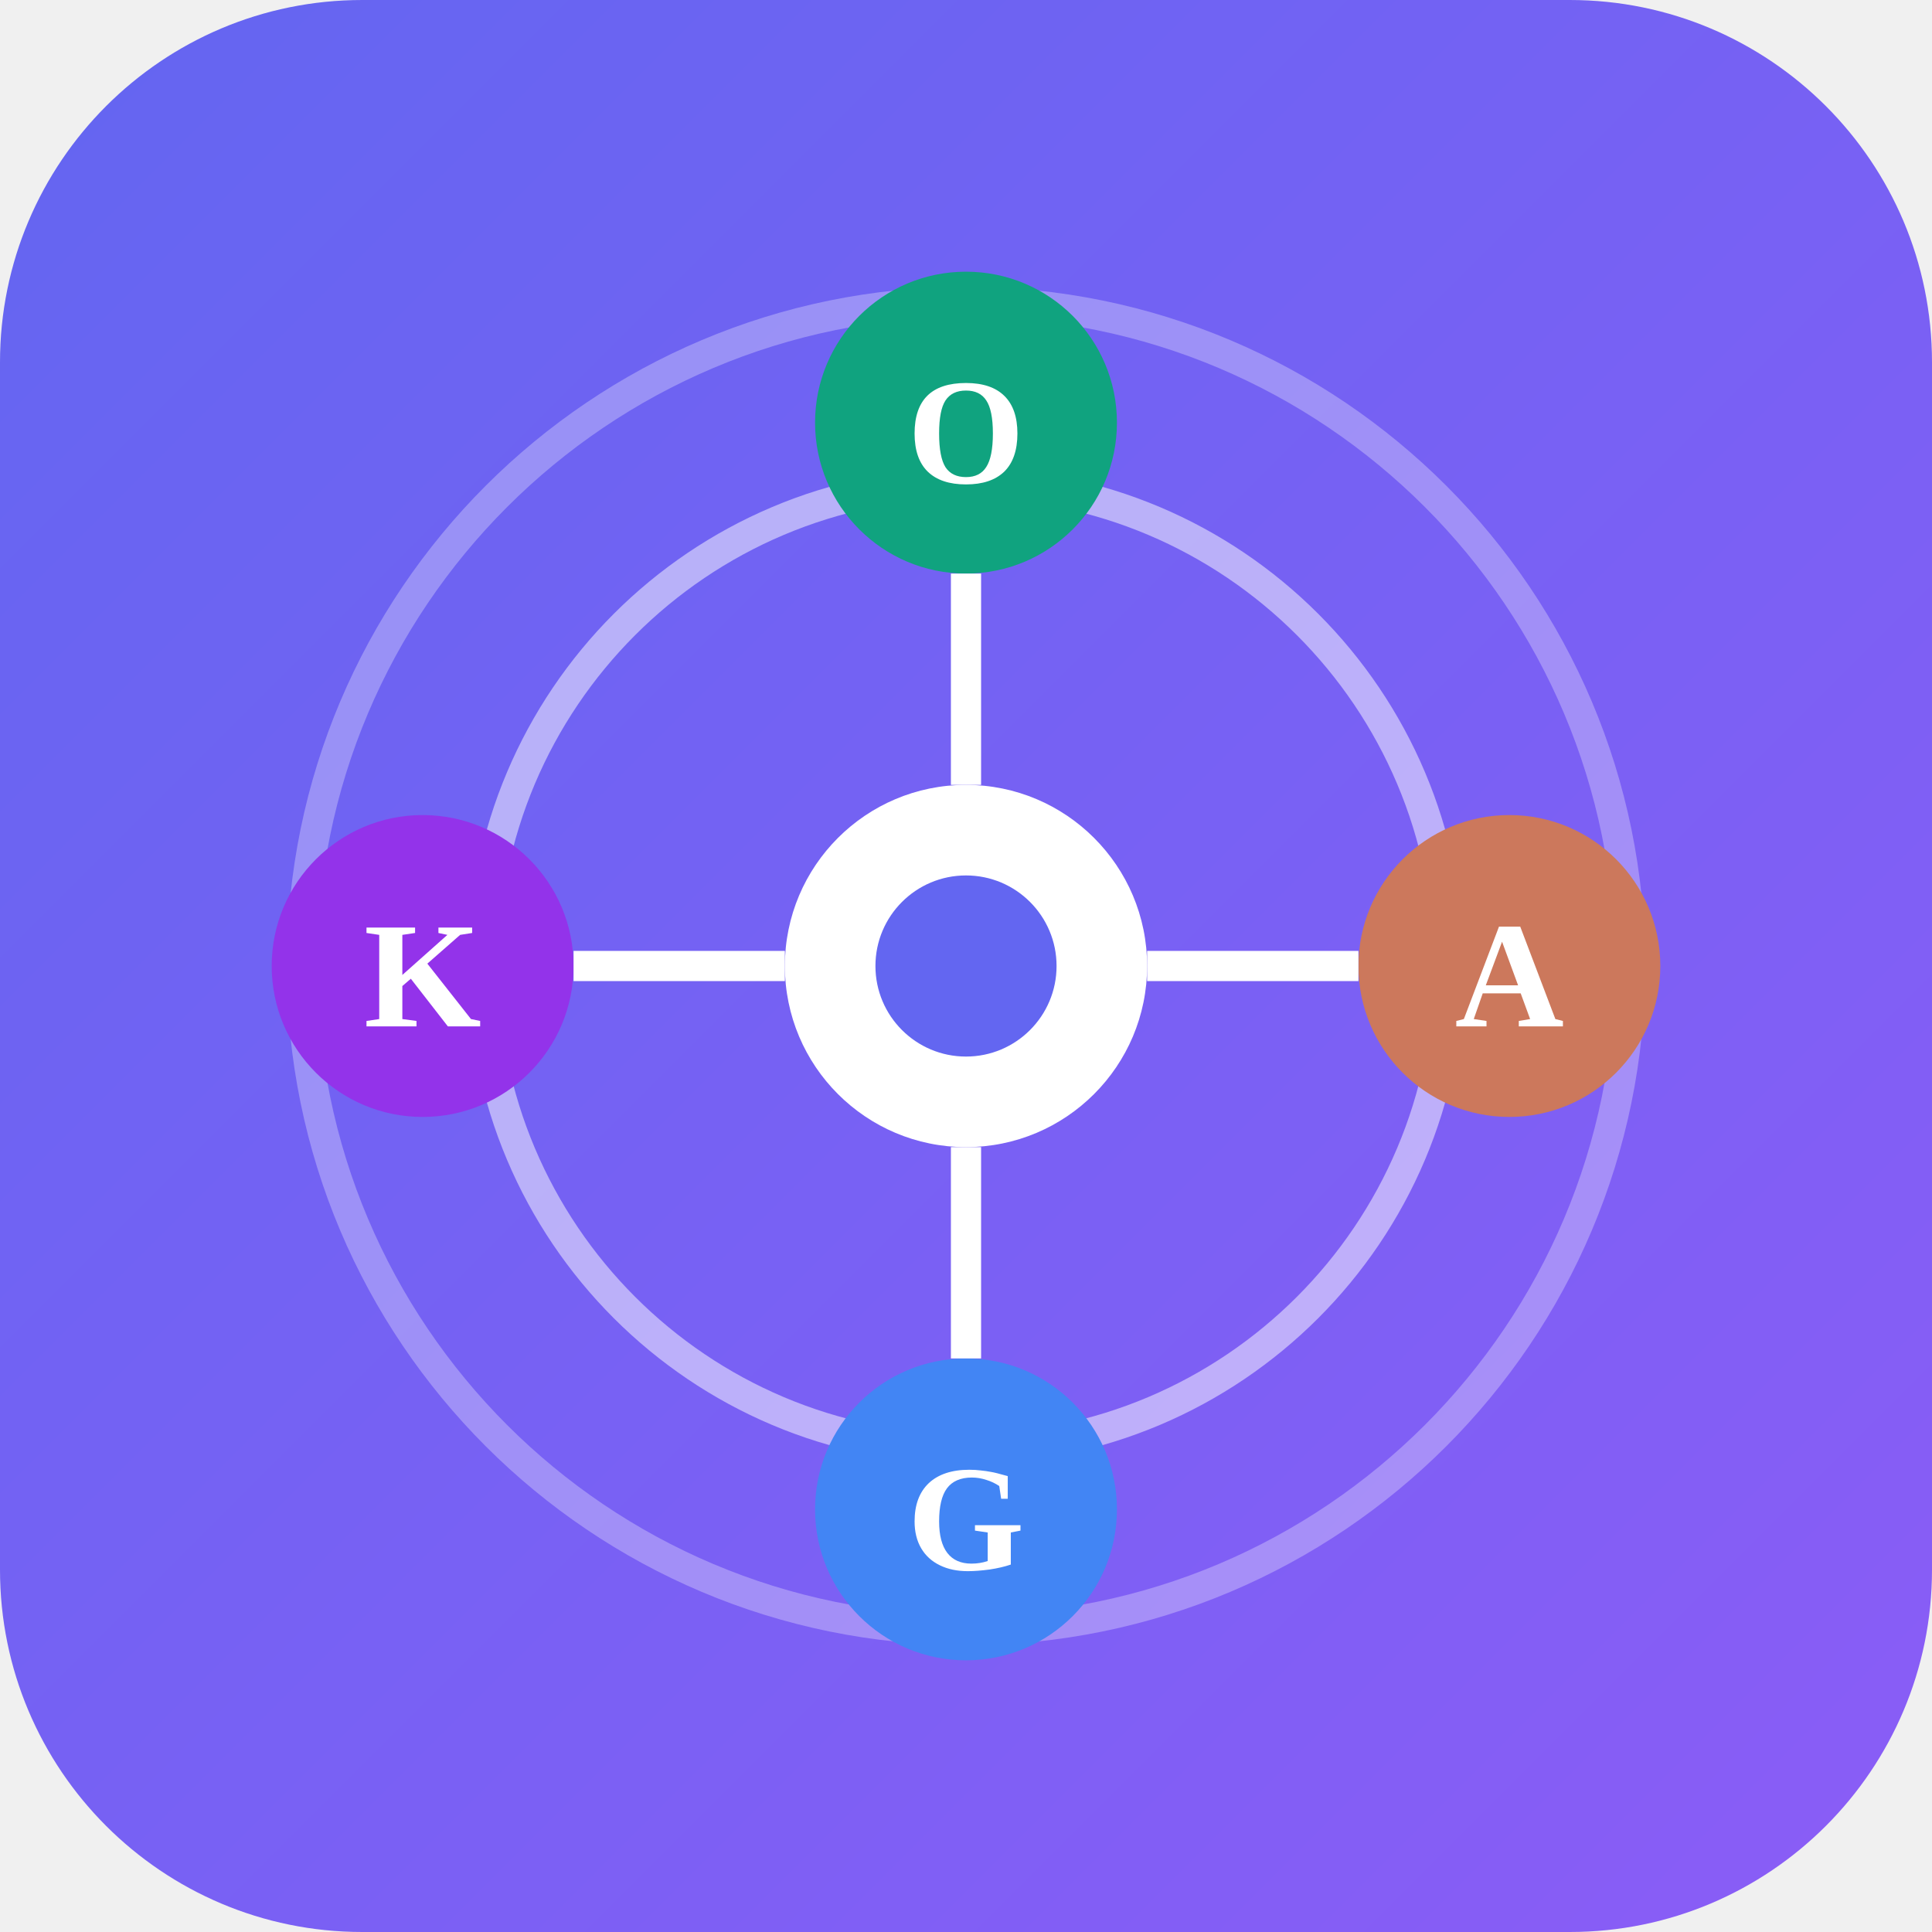
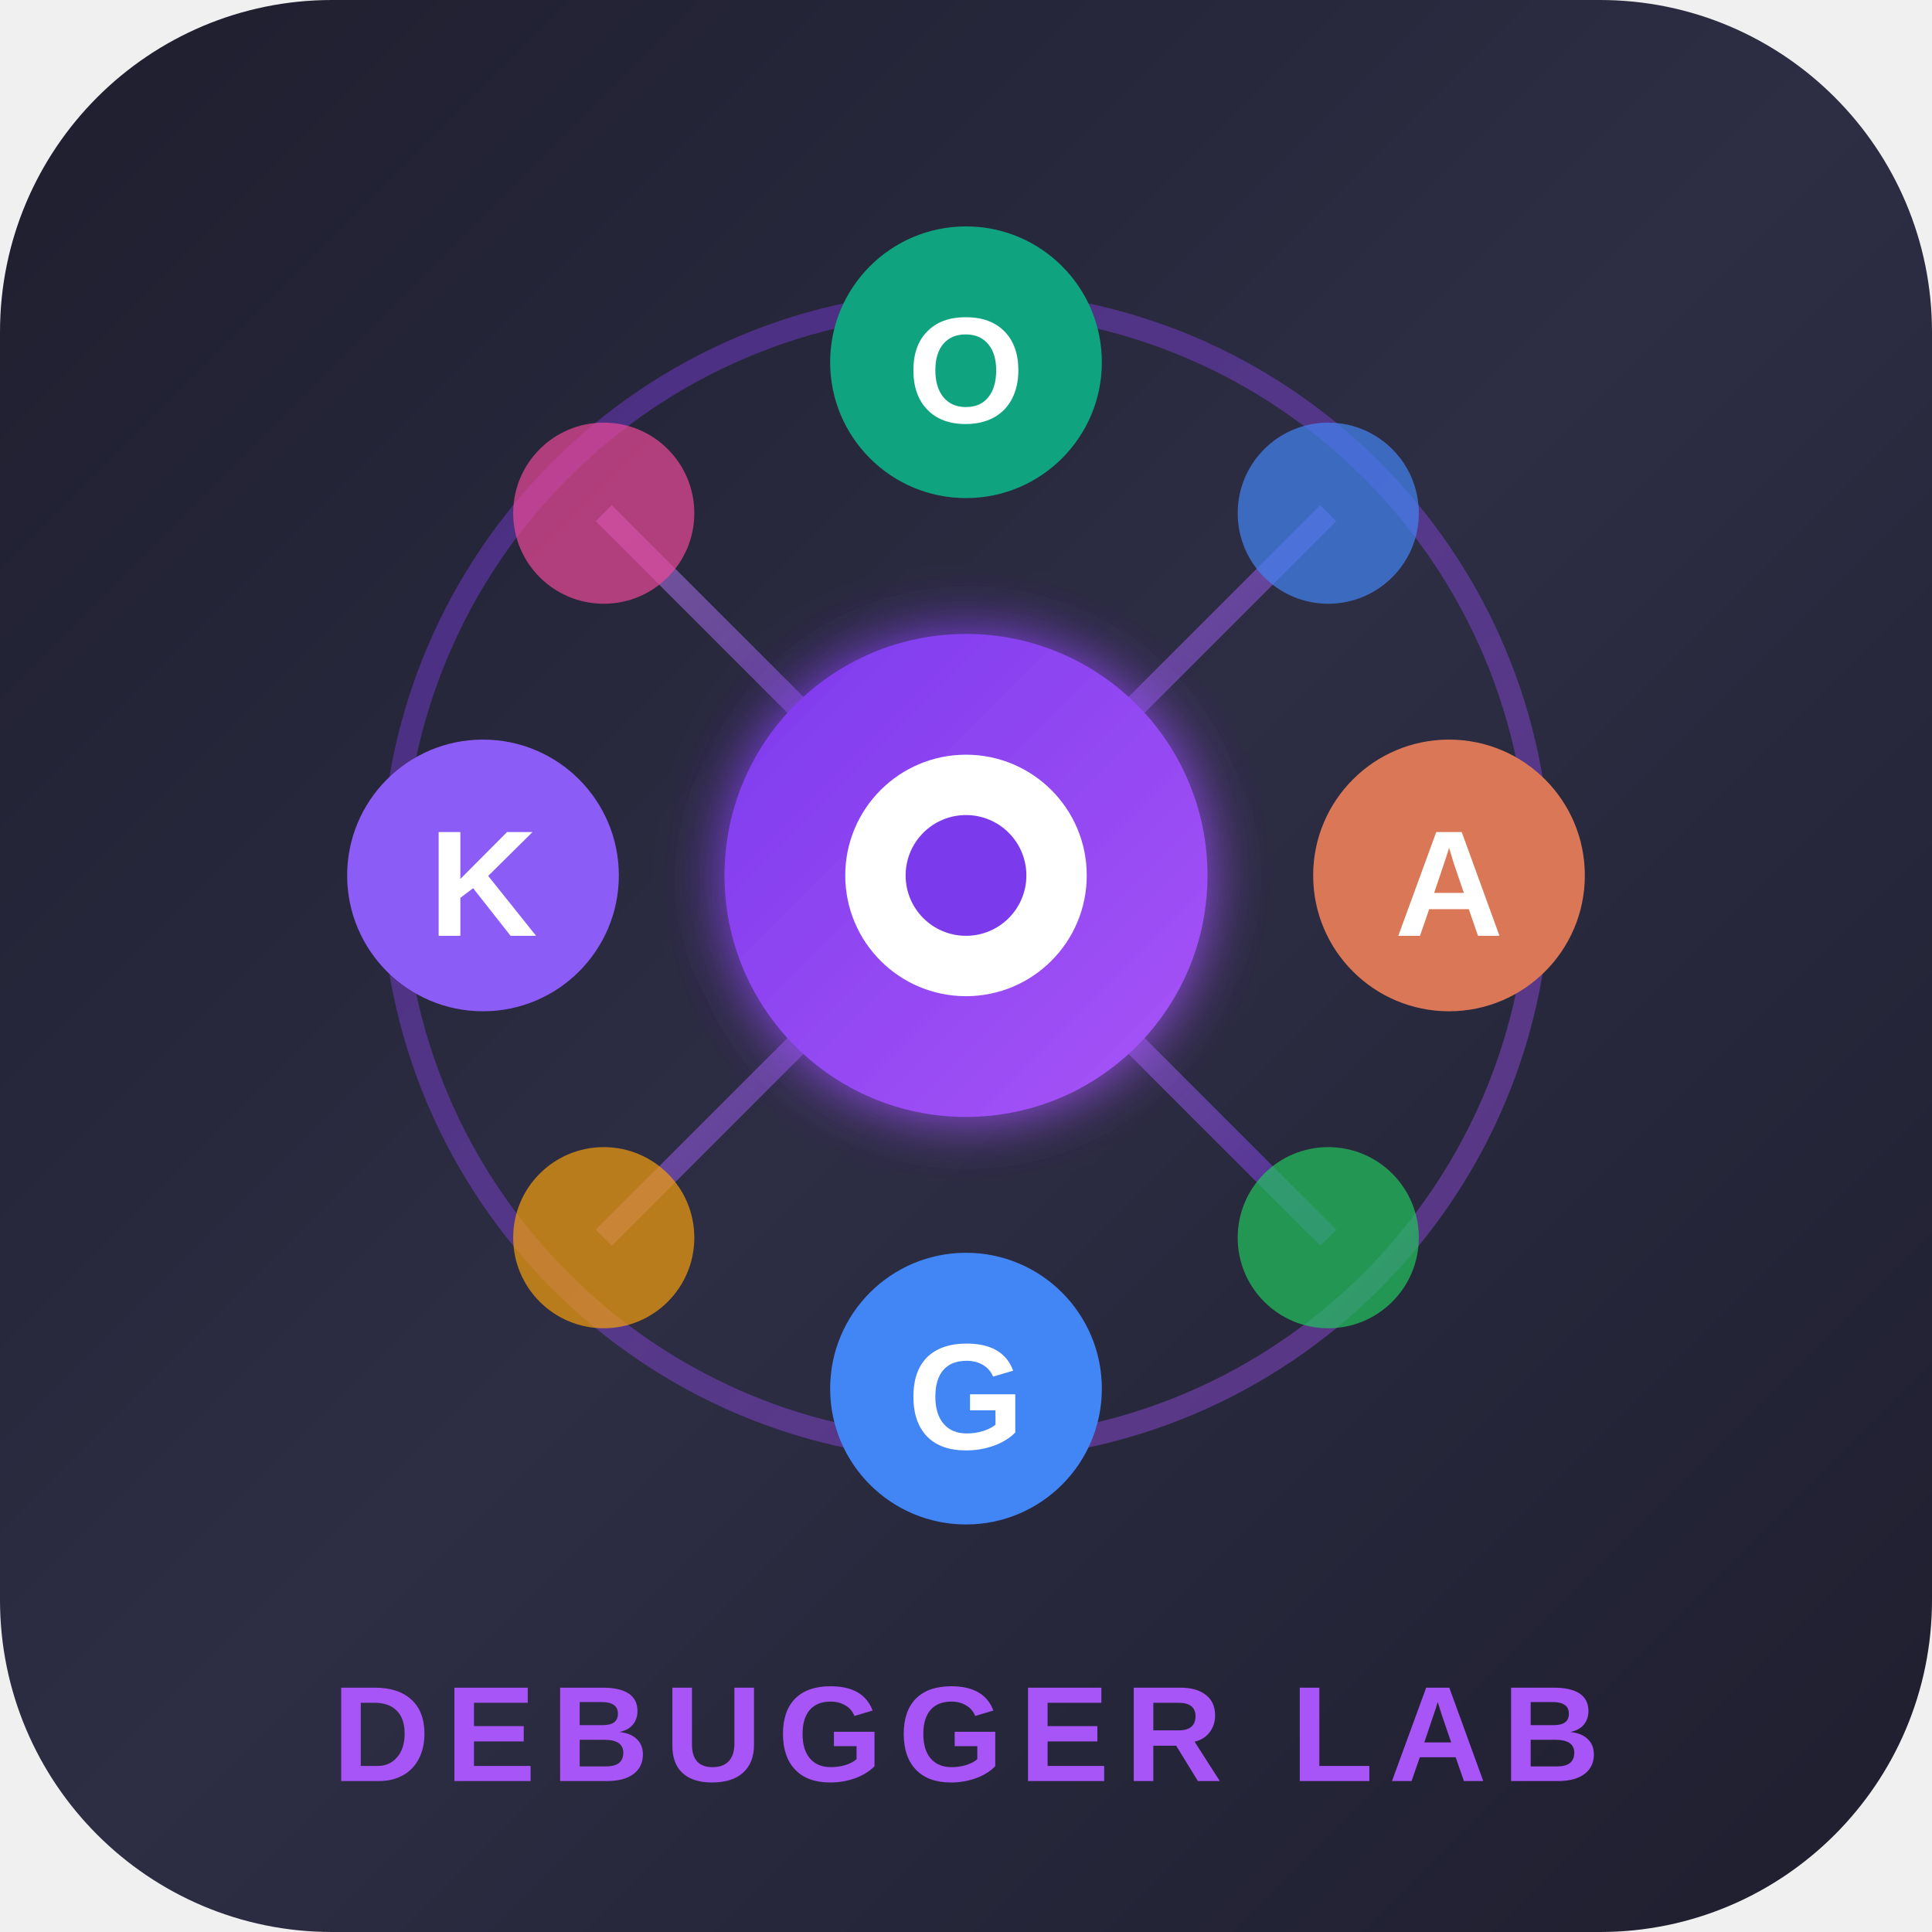
<svg xmlns="http://www.w3.org/2000/svg" width="128" height="128" viewBox="0 0 128 128" fill="none">
  <defs>
    <linearGradient id="bg-gradient" x1="0%" y1="0%" x2="100%" y2="100%">
-       <stop offset="0%" style="stop-color:#6366f1" />
-       <stop offset="100%" style="stop-color:#8b5cf6" />
+       <stop offset="0%" style="stop-color:#1e1e2e" />
+       <stop offset="50%" style="stop-color:#2d2d44" />
+       <stop offset="100%" style="stop-color:#1e1e2e" />
    </linearGradient>
-     <linearGradient id="node-gradient" x1="0%" y1="0%" x2="100%" y2="100%">
-       <stop offset="0%" style="stop-color:#ffffff" />
-       <stop offset="100%" style="stop-color:#e0e7ff" />
+     <linearGradient id="accent-gradient" x1="0%" y1="0%" x2="100%" y2="100%">
+       <stop offset="0%" style="stop-color:#7c3aed" />
+       <stop offset="100%" style="stop-color:#a855f7" />
    </linearGradient>
+     <linearGradient id="glow-gradient" x1="0%" y1="0%" x2="100%" y2="100%">
+       <stop offset="0%" style="stop-color:#c084fc" />
+       <stop offset="100%" style="stop-color:#7c3aed" />
+     </linearGradient>
+     <filter id="glow" x="-50%" y="-50%" width="200%" height="200%">
+       <feGaussianBlur stdDeviation="2" result="coloredBlur" />
+       <feMerge>
+         <feMergeNode in="coloredBlur" />
+         <feMergeNode in="SourceGraphic" />
+       </feMerge>
+     </filter>
  </defs>
-   <rect width="128" height="128" rx="24" fill="url(#bg-gradient)" />
-   <circle cx="64" cy="64" r="44" stroke="white" stroke-width="2" fill="none" opacity="0.3" />
-   <circle cx="64" cy="64" r="32" stroke="white" stroke-width="2" fill="none" opacity="0.5" />
-   <circle cx="64" cy="64" r="12" fill="white" />
-   <circle cx="64" cy="64" r="6" fill="#6366f1" />
-   <circle cx="64" cy="28" r="10" fill="#10a37f" />
-   <text x="64" y="32" text-anchor="middle" fill="white" font-size="10" font-weight="bold">O</text>
-   <line x1="64" y1="38" x2="64" y2="52" stroke="white" stroke-width="2" />
-   <circle cx="100" cy="64" r="10" fill="#cc785c" />
-   <text x="100" y="68" text-anchor="middle" fill="white" font-size="10" font-weight="bold">A</text>
-   <line x1="90" y1="64" x2="76" y2="64" stroke="white" stroke-width="2" />
-   <circle cx="64" cy="100" r="10" fill="#4285f4" />
-   <text x="64" y="104" text-anchor="middle" fill="white" font-size="10" font-weight="bold">G</text>
-   <line x1="64" y1="90" x2="64" y2="76" stroke="white" stroke-width="2" />
-   <circle cx="28" cy="64" r="10" fill="#9333ea" />
-   <text x="28" y="68" text-anchor="middle" fill="white" font-size="10" font-weight="bold">K</text>
-   <line x1="38" y1="64" x2="52" y2="64" stroke="white" stroke-width="2" />
+   <rect width="128" height="128" rx="22" fill="url(#bg-gradient)" />
+   <circle cx="64" cy="58" r="38" stroke="url(#accent-gradient)" stroke-width="1.5" fill="none" opacity="0.4" />
+   <line x1="64" y1="58" x2="64" y2="24" stroke="url(#glow-gradient)" stroke-width="2" opacity="0.8" />
+   <line x1="64" y1="58" x2="96" y2="58" stroke="url(#glow-gradient)" stroke-width="2" opacity="0.8" />
+   <line x1="64" y1="58" x2="64" y2="92" stroke="url(#glow-gradient)" stroke-width="2" opacity="0.8" />
+   <line x1="64" y1="58" x2="32" y2="58" stroke="url(#glow-gradient)" stroke-width="2" opacity="0.8" />
+   <line x1="64" y1="58" x2="88" y2="34" stroke="url(#glow-gradient)" stroke-width="1.5" opacity="0.5" />
+   <line x1="64" y1="58" x2="88" y2="82" stroke="url(#glow-gradient)" stroke-width="1.5" opacity="0.5" />
+   <line x1="64" y1="58" x2="40" y2="82" stroke="url(#glow-gradient)" stroke-width="1.5" opacity="0.5" />
+   <line x1="64" y1="58" x2="40" y2="34" stroke="url(#glow-gradient)" stroke-width="1.5" opacity="0.5" />
+   <circle cx="64" cy="58" r="16" fill="url(#accent-gradient)" filter="url(#glow)" />
+   <circle cx="64" cy="58" r="8" fill="#fff" />
+   <circle cx="64" cy="58" r="4" fill="#7c3aed" />
+   <circle cx="64" cy="24" r="9" fill="#10a37f" />
+   <text x="64" y="28" text-anchor="middle" fill="white" font-size="10" font-weight="bold" font-family="Arial, sans-serif">O</text>
+   <circle cx="88" cy="34" r="6" fill="#4285f4" opacity="0.7" />
+   <circle cx="96" cy="58" r="9" fill="#d97757" />
+   <text x="96" y="62" text-anchor="middle" fill="white" font-size="10" font-weight="bold" font-family="Arial, sans-serif">A</text>
+   <circle cx="88" cy="82" r="6" fill="#22c55e" opacity="0.7" />
+   <circle cx="64" cy="92" r="9" fill="#4285f4" />
+   <text x="64" y="96" text-anchor="middle" fill="white" font-size="10" font-weight="bold" font-family="Arial, sans-serif">G</text>
+   <circle cx="40" cy="82" r="6" fill="#f59e0b" opacity="0.7" />
+   <circle cx="32" cy="58" r="9" fill="#8b5cf6" />
+   <text x="32" y="62" text-anchor="middle" fill="white" font-size="10" font-weight="bold" font-family="Arial, sans-serif">K</text>
+   <circle cx="40" cy="34" r="6" fill="#ec4899" opacity="0.7" />
+   <text x="64" y="118" text-anchor="middle" fill="#a855f7" font-size="9" font-weight="600" font-family="Arial, sans-serif" letter-spacing="1">DEBUGGER LAB</text>
</svg>
